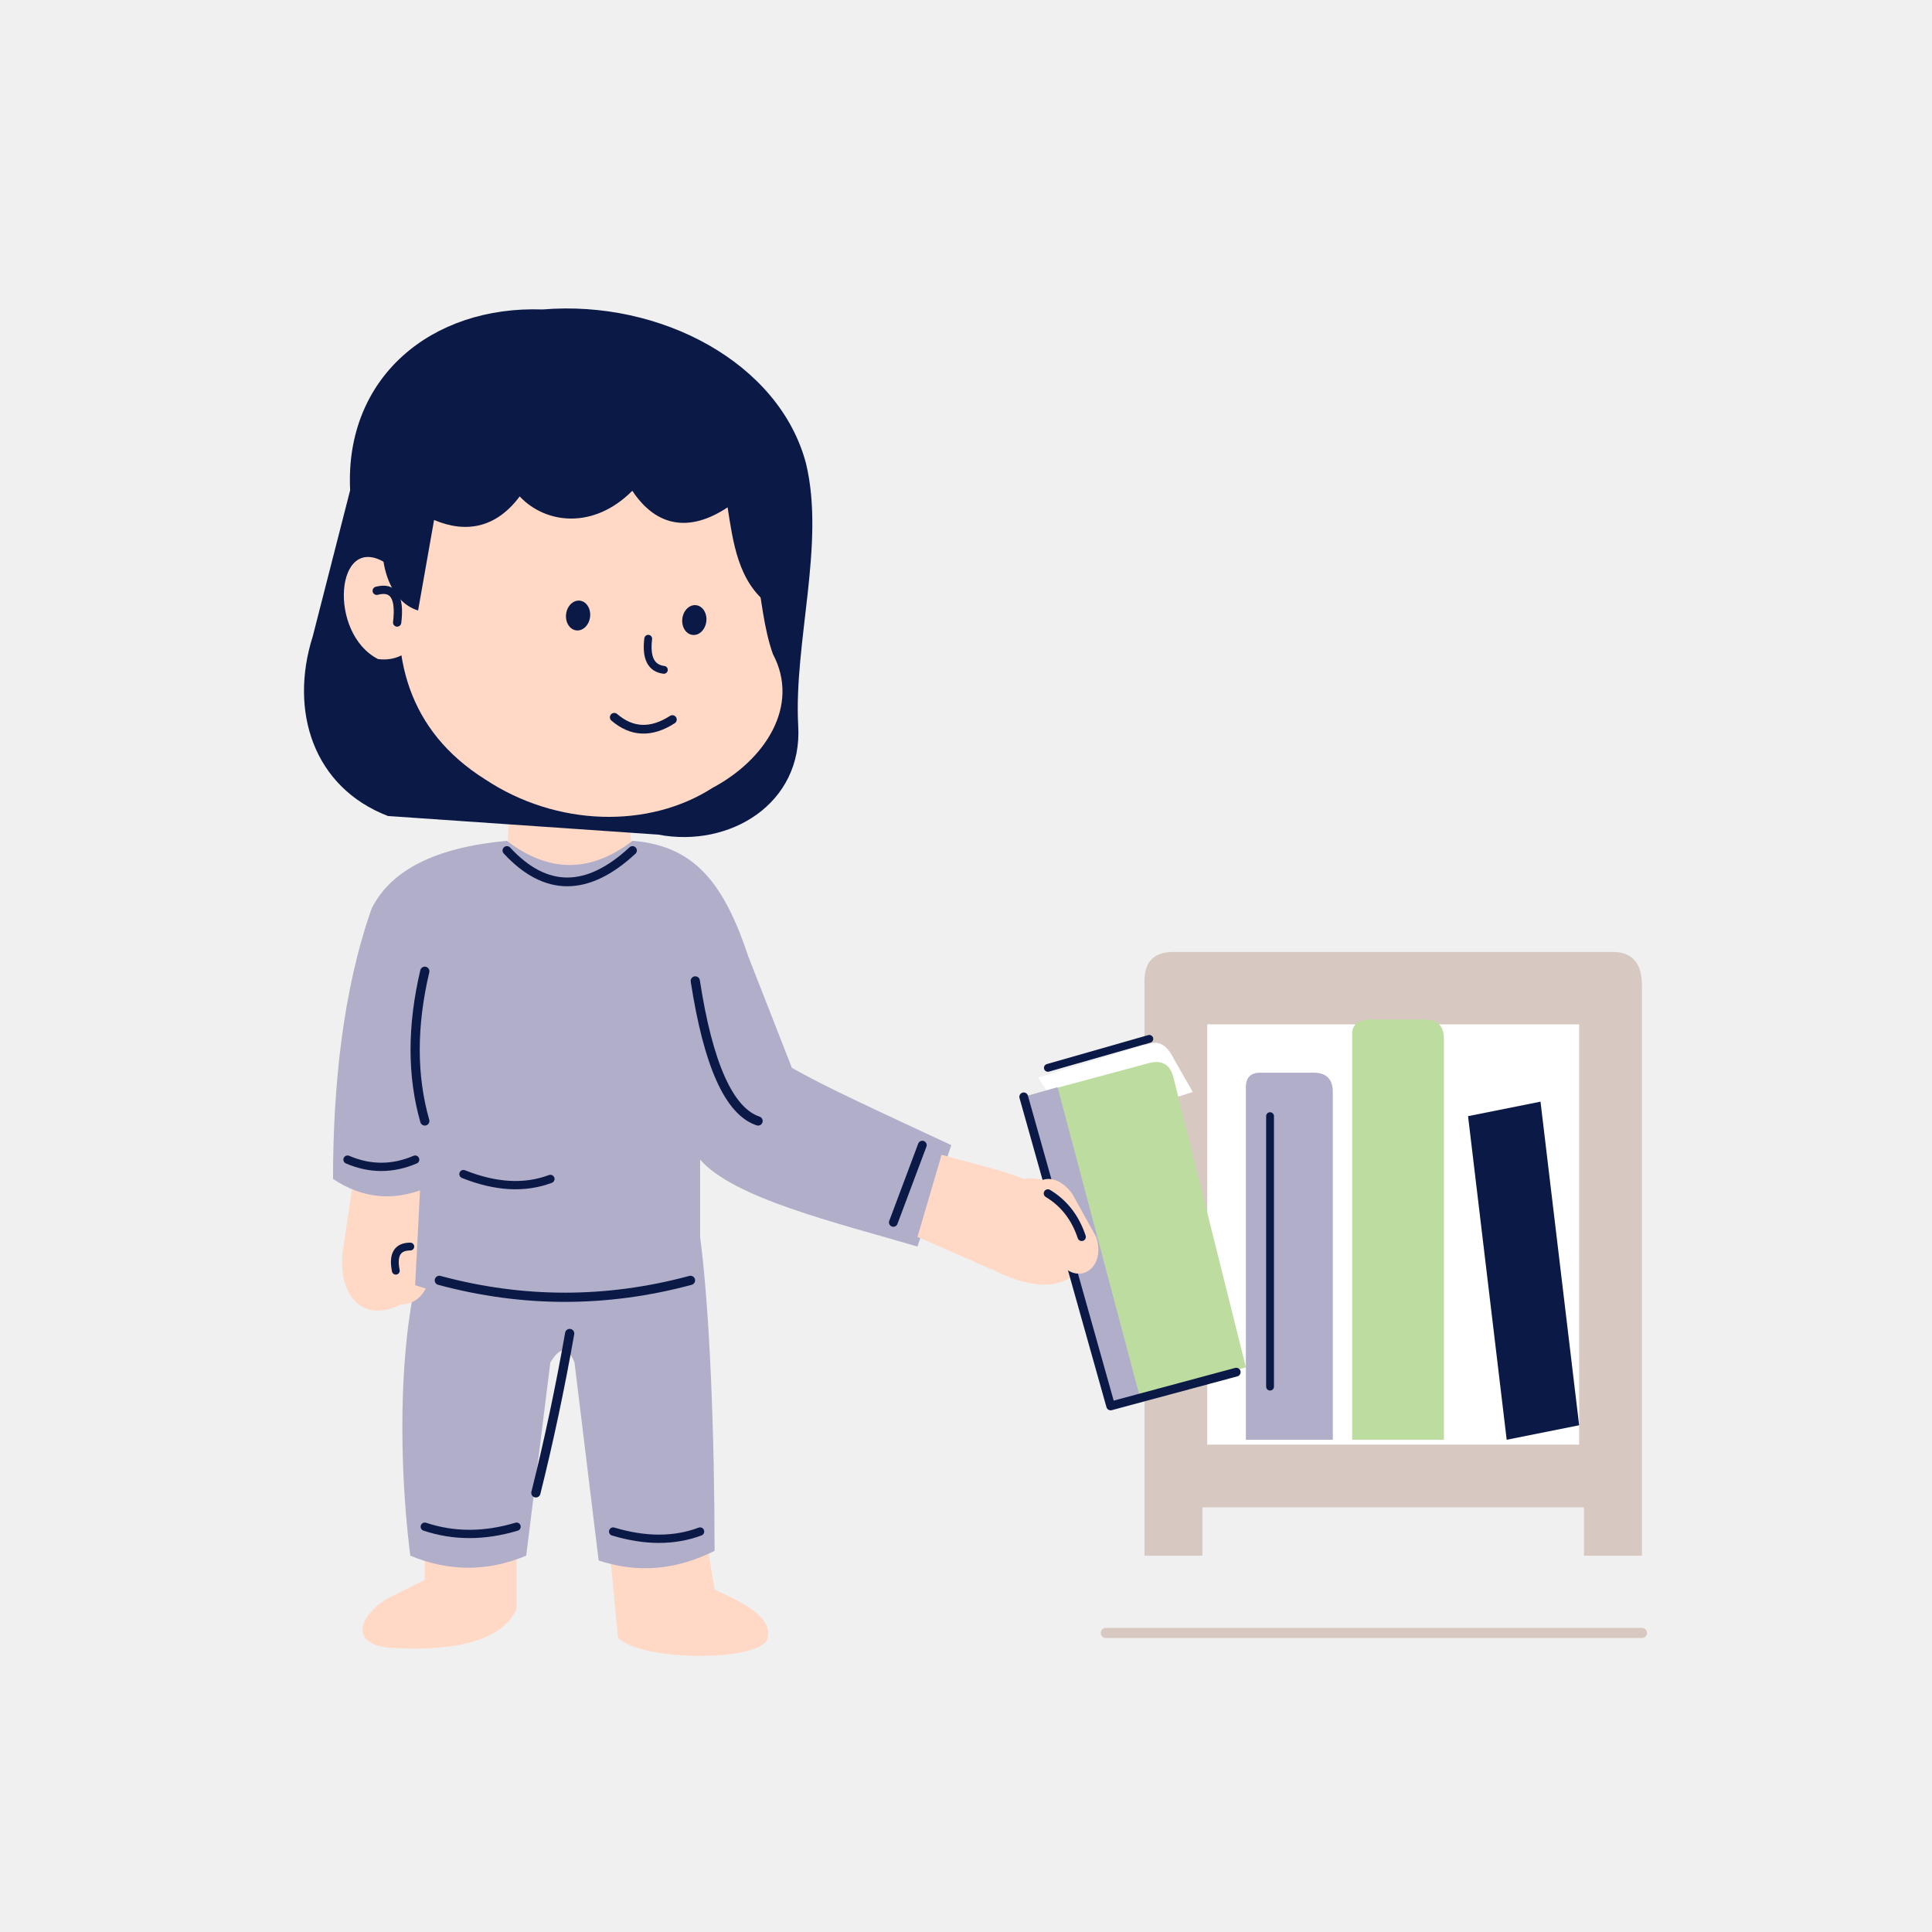
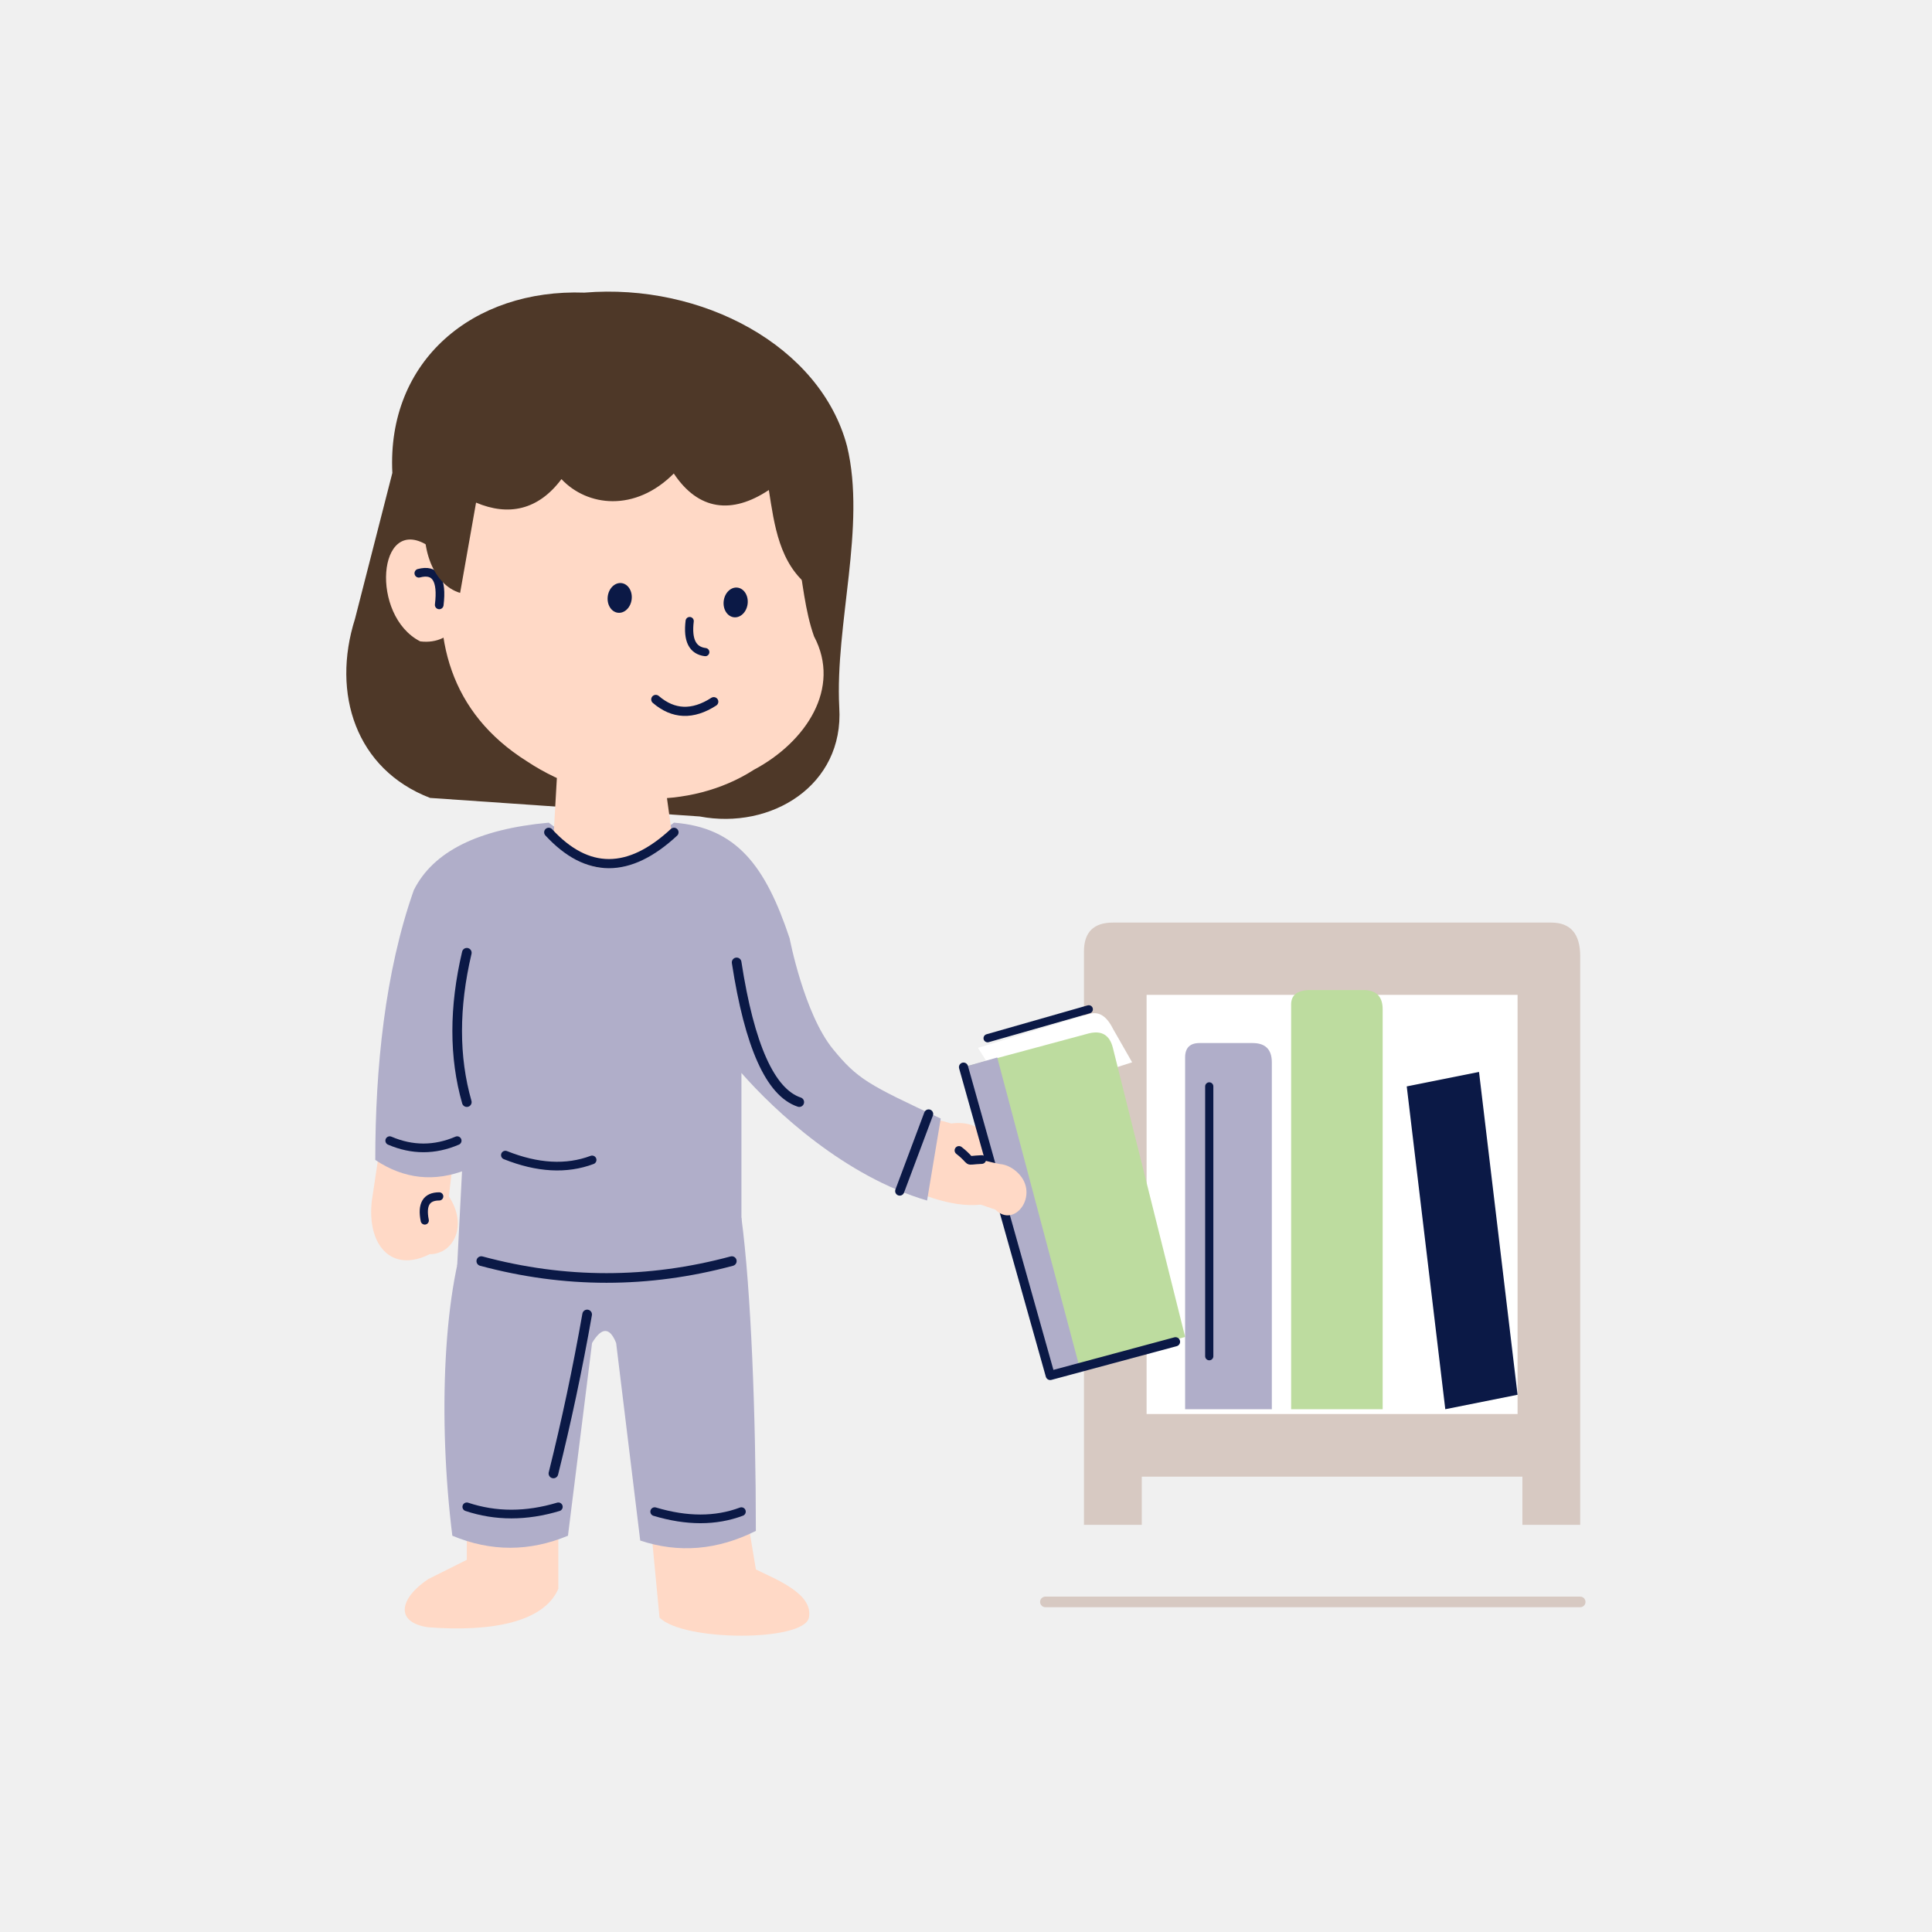
- <svg xmlns="http://www.w3.org/2000/svg" width="222" height="222" viewBox="0 0 222 222" fill="none">
-   <path d="M127.064 187.638H188.669" stroke-width="1.163" stroke-linecap="round" stroke-linejoin="round" stroke="#D7C9C2" />
-   <path d="M131.506 112.713C131.506 110.493 132.616 109.383 134.836 109.383H185.341C187.561 109.383 188.671 110.678 188.671 113.268V178.758H182.011V173.208H138.166V178.758H131.506V112.713Z" fill="#D7C9C2" />
-   <path d="M138.721 117.708H181.456V165.993H138.721V117.708Z" fill="white" />
-   <path d="M143.159 124.923C143.159 123.813 143.714 123.258 144.824 123.258H150.929C152.409 123.258 153.149 123.998 153.149 125.478V165.438H143.159V124.923Z" fill="#B0AEC9" />
-   <path d="M155.371 118.818C155.371 117.708 156.111 117.153 157.591 117.153H163.696C165.176 117.153 165.916 117.893 165.916 119.373V165.438H155.371V118.818Z" fill="#BDDC9F" />
-   <path d="M168.689 128.253L177.014 126.588L181.454 163.773L173.129 165.438L168.689 128.253Z" fill="#0B1946" />
-   <path d="M145.938 128.253V159.333" stroke-width="0.899" stroke-linecap="round" stroke-linejoin="round" stroke="#0B1946" />
-   <path d="M48.813 175.427L59.358 176.537V184.862C57.693 188.747 51.588 189.857 44.373 189.302C40.488 188.747 41.043 185.972 44.373 183.752L48.813 181.532V175.427Z" fill="#FFD9C6" />
-   <path d="M69.903 176.537L81.003 175.982L82.113 182.642C84.333 183.752 88.773 185.417 88.218 188.192C87.663 190.967 73.788 190.967 71.013 188.192L69.903 176.537Z" fill="#FFD9C6" />
-   <path d="M49.364 142.128C59.354 143.608 69.714 143.608 80.444 142.128C81.554 150.453 82.109 164.883 82.109 178.203C77.669 180.423 73.229 180.793 68.789 179.313L66.014 156.558C65.274 154.708 64.349 154.708 63.239 156.558L60.464 178.758C56.024 180.608 51.584 180.608 47.144 178.758C45.479 165.438 46.034 149.898 49.364 142.128Z" fill="#B0AEC9" />
-   <path d="M65.461 153.227C64.351 159.517 63.056 165.622 61.576 171.542" stroke-width="1.057" stroke-linecap="round" stroke-linejoin="round" stroke="#0B1946" />
-   <path d="M48.811 175.428C52.141 176.538 55.656 176.538 59.356 175.428" stroke-width="0.952" stroke-linecap="round" stroke-linejoin="round" stroke="#0B1946" />
-   <path d="M70.454 175.983C74.153 177.093 77.484 177.093 80.444 175.983" stroke-width="0.952" stroke-linecap="round" stroke-linejoin="round" stroke="#0B1946" />
-   <path d="M58.8 88.848L58.245 98.283C62.315 103.093 67.125 102.908 72.675 97.728L71.565 89.958L58.8 88.848Z" fill="#FFD9C6" />
-   <path d="M41.041 132.693L49.366 133.803L48.256 143.238C50.476 146.568 48.811 149.898 46.036 149.898C41.596 152.118 38.821 148.788 39.376 143.793L41.041 132.693Z" fill="#FFD9C6" />
-   <path d="M47.146 143.238C45.666 143.238 45.111 144.163 45.481 146.013" stroke-width="0.899" stroke-linecap="round" stroke-linejoin="round" stroke="#0B1946" />
-   <path d="M58.248 96.618C63.058 100.318 67.868 100.318 72.678 96.618C79.893 97.173 83.223 101.613 85.998 109.938L90.993 122.703C94.878 124.923 100.983 127.698 109.308 131.583L105.423 143.238C95.988 140.463 84.333 137.688 80.448 133.248V146.568C72.678 151.008 57.693 151.008 47.703 147.678L48.813 126.033V136.578C45.113 138.058 41.598 137.688 38.268 135.468C38.268 124.923 39.378 113.823 42.708 104.388C44.928 99.948 50.108 97.358 58.248 96.618Z" fill="#B0AEC9" />
-   <path d="M58.248 97.728C62.688 102.538 67.498 102.538 72.678 97.728" stroke-width="1.004" stroke-linecap="round" stroke-linejoin="round" stroke="#0B1946" />
-   <path d="M48.813 111.603C47.333 117.893 47.333 123.628 48.813 128.808" stroke-width="1.057" stroke-linecap="round" stroke-linejoin="round" stroke="#0B1946" />
-   <path d="M79.893 112.713C81.373 122.333 83.778 127.698 87.108 128.808" stroke-width="1.057" stroke-linecap="round" stroke-linejoin="round" stroke="#0B1946" />
-   <path d="M105.981 131.583L102.651 140.463" stroke-width="1.004" stroke-linecap="round" stroke-linejoin="round" stroke="#0B1946" />
-   <path d="M39.933 133.248C42.523 134.358 45.113 134.358 47.703 133.248" stroke-width="0.952" stroke-linecap="round" stroke-linejoin="round" stroke="#0B1946" />
-   <path d="M50.48 147.123C60.1 149.713 69.721 149.713 79.341 147.123" stroke-width="1.057" stroke-linecap="round" stroke-linejoin="round" stroke="#0B1946" />
-   <path d="M53.255 134.913C56.956 136.393 60.285 136.578 63.245 135.468" stroke-width="0.952" stroke-linecap="round" stroke-linejoin="round" stroke="#0B1946" />
-   <path d="M108.195 132.693C112.08 133.803 114.855 134.358 117.63 135.468C120.96 134.913 122.625 137.688 122.625 141.018L124.29 145.458C122.07 148.788 117.63 147.678 114.3 146.013L105.42 142.128L108.195 132.693Z" fill="#FFD9C6" />
-   <path d="M40.235 56.328C39.587 43.388 49.55 35.105 62.355 35.559C75.914 34.428 89.561 41.696 92.615 53.254C94.838 62.474 91.214 73.771 91.717 83.339C92.287 92.355 83.831 97.468 75.635 95.903L44.584 93.767C36.041 90.482 33.2 81.745 35.934 73.134L40.235 56.328Z" fill="#0B1946" />
-   <path d="M49.321 55.207C55.777 48.171 72.37 49.649 83.262 56.578C87.679 61.594 86.732 69.306 88.81 75.153C91.99 81.135 87.873 87.339 81.891 90.519C74.604 95.216 64.002 95.033 55.729 89.544C46.906 83.987 44.615 75.318 46.384 65.47L49.321 55.207Z" fill="#FFD9C6" />
-   <path d="M44.248 64.649C38.526 61.151 37.657 72.787 43.446 75.734C47.302 76.207 49.428 72.554 48.249 68.495C47.417 66.157 46.383 65.471 44.248 64.649Z" fill="#FFD9C6" />
-   <path d="M43.287 67.886C45.213 67.377 45.996 68.592 45.635 71.53" stroke-width="0.952" stroke-linecap="round" stroke-linejoin="round" stroke="#0B1946" />
-   <path d="M40.929 59.769C41.799 48.133 49.627 39.029 61.881 39.415C75.44 38.284 87.23 47.001 88.699 57.806L88.381 69.509C84.795 66.832 84.235 62.29 83.606 58.299C79.344 61.13 75.488 60.657 72.657 56.395C68.192 60.88 62.683 60.203 59.716 57.043C57.039 60.629 53.599 61.324 49.878 59.749L48.042 70.148C44.805 69.191 43.142 64.514 44.302 59.624L40.929 59.769Z" fill="#0B1946" />
-   <path d="M66.216 72.435C66.976 72.528 67.687 71.84 67.803 70.896C67.918 69.953 67.396 69.113 66.635 69.02C65.875 68.926 65.164 69.615 65.048 70.558C64.933 71.501 65.455 72.342 66.216 72.435Z" fill="#0B1946" />
-   <path d="M79.573 72.957C80.333 73.05 81.044 72.361 81.16 71.418C81.275 70.475 80.753 69.635 79.992 69.541C79.232 69.448 78.521 70.137 78.405 71.08C78.29 72.023 78.812 72.863 79.573 72.957Z" fill="#0B1946" />
-   <path d="M74.485 73.395C74.214 75.598 74.814 76.79 76.283 76.97" stroke-width="0.899" stroke-linecap="round" stroke-linejoin="round" stroke="#0B1946" />
-   <path d="M70.582 82.421C72.605 84.16 74.831 84.247 77.26 82.682" stroke-width="1.004" stroke-linecap="round" stroke-linejoin="round" stroke="#0B1946" />
-   <path d="M119.297 123.813L132.062 119.928C133.172 119.558 134.097 120.113 134.837 121.593L137.057 125.478L123.182 129.918L119.297 123.813Z" fill="white" />
-   <path d="M117.632 126.032L132.062 122.147C133.542 121.777 134.467 122.332 134.837 123.812L143.162 157.112L127.622 161.552L117.632 126.032Z" fill="#BDDC9F" />
-   <path d="M117.632 126.033L121.517 124.923L130.952 160.443L127.622 161.553L117.632 126.033Z" fill="#B0AEC9" />
-   <path d="M117.632 126.033L127.622 161.553L142.052 157.668" stroke-width="1.004" stroke-linecap="round" stroke-linejoin="round" stroke="#0B1946" />
-   <path d="M120.409 122.703L132.064 119.373" stroke-width="0.899" stroke-linecap="round" stroke-linejoin="round" stroke="#0B1946" />
-   <path d="M118.187 137.133C119.297 134.913 121.517 134.913 123.182 137.133L125.957 142.128C127.067 145.458 124.292 147.678 122.072 145.458L118.742 141.573L118.187 137.133Z" fill="#FFD9C6" />
-   <path d="M120.409 137.133C122.259 138.243 123.554 139.908 124.294 142.128" stroke-width="0.952" stroke-linecap="round" stroke-linejoin="round" stroke="#0B1946" />
+ <svg xmlns="http://www.w3.org/2000/svg" width="212" height="212" viewBox="0 0 212 212" fill="none">
+   <path d="M100.728 122.737C104.434 123.556 101.727 122.465 104.375 123.283C107.551 122.874 109.139 124.92 109.139 127.375L110.727 130.648C108.609 133.102 104.375 132.284 101.198 131.057L98.728 128.737L100.728 122.737Z" fill="#FFD9C6" />
+   <path d="M114.713 175.78H173.396" stroke-width="1.163" stroke-linecap="round" stroke-linejoin="round" stroke="#D7C9C2" />
+   <path d="M118.944 104.409C118.944 102.294 120.001 101.237 122.116 101.237H170.225C172.34 101.237 173.397 102.47 173.397 104.938V167.321H167.053V162.035H125.288V167.321H118.944V104.409Z" fill="#D7C9C2" />
+   <path d="M125.817 109.167H166.525V155.162H125.817V109.167Z" fill="white" />
+   <path d="M130.043 116.04C130.043 114.983 130.572 114.454 131.629 114.454H137.445C138.854 114.454 139.559 115.159 139.559 116.569V154.633H130.043V116.04Z" fill="#B0AEC9" />
+   <path d="M141.676 110.224C141.676 109.167 142.381 108.638 143.791 108.638H149.606C151.016 108.638 151.721 109.343 151.721 110.753V154.633H141.676V110.224Z" fill="#BDDC9F" />
+   <path d="M154.363 119.212L162.294 117.626L166.523 153.047L158.593 154.633L154.363 119.212Z" fill="#0B1946" />
+   <path d="M132.692 119.212V148.818" stroke-width="0.899" stroke-linecap="round" stroke-linejoin="round" stroke="#0B1946" />
+   <path d="M51.224 165.345L61.268 166.402V174.332C59.682 178.033 53.867 179.09 46.994 178.562C43.294 178.033 43.822 175.39 46.994 173.275L51.224 171.16V165.345Z" fill="#FFD9C6" />
+   <path d="M71.314 166.401L81.887 165.872L82.944 172.217C85.059 173.274 89.288 174.86 88.76 177.503C88.231 180.147 75.014 180.147 72.371 177.503L71.314 166.401Z" fill="#FFD9C6" />
+   <path d="M51.749 133.623C61.266 135.033 71.134 135.033 81.355 133.623C82.413 141.553 82.941 155.299 82.941 167.987C78.712 170.102 74.483 170.454 70.253 169.045L67.61 147.369C66.905 145.607 66.024 145.607 64.966 147.369L62.323 168.516C58.093 170.278 53.864 170.278 49.635 168.516C48.049 155.828 48.577 141.025 51.749 133.623Z" fill="#B0AEC9" />
+   <path d="M64.428 144.237C63.371 150.228 62.137 156.044 60.727 161.683" stroke-width="1.057" stroke-linecap="round" stroke-linejoin="round" stroke="#0B1946" />
+   <path d="M51.222 165.345C54.394 166.402 57.742 166.402 61.267 165.345" stroke-width="0.952" stroke-linecap="round" stroke-linejoin="round" stroke="#0B1946" />
+   <path d="M71.839 165.873C75.363 166.93 78.535 166.93 81.355 165.873" stroke-width="0.952" stroke-linecap="round" stroke-linejoin="round" stroke="#0B1946" />
+   <path d="M42.381 121.237L50.311 122.295L49.254 131.282C51.368 134.454 49.782 137.626 47.139 137.626C42.909 139.741 40.266 136.569 40.795 131.811L42.381 121.237Z" fill="#FFD9C6" />
+   <path d="M48.195 131.282C46.785 131.282 46.256 132.163 46.609 133.925" stroke-width="0.899" stroke-linecap="round" stroke-linejoin="round" stroke="#0B1946" />
+   <path d="M60.211 90.272C64.793 93.797 69.375 93.797 73.957 90.272C80.829 90.801 84.001 95.031 86.645 102.96C86.645 102.96 88.228 111.237 91.403 115.12C94.101 118.42 95.297 119.036 103.228 122.737L101.728 131.737C92.74 129.094 85.059 121.966 81.358 117.737V137.853C73.957 142.082 59.682 142.082 50.166 138.91L51.224 118.292V128.337C47.699 129.747 44.351 129.394 41.179 127.28C41.179 117.235 42.236 106.661 45.408 97.674C47.523 93.445 52.457 90.977 60.211 90.272Z" fill="#B0AEC9" />
+   <path d="M51.224 104.547C49.815 110.538 49.815 116.001 51.224 120.936" stroke-width="1.057" stroke-linecap="round" stroke-linejoin="round" stroke="#0B1946" />
+   <path d="M80.831 105.604C82.241 114.768 84.532 119.878 87.704 120.936" stroke-width="1.057" stroke-linecap="round" stroke-linejoin="round" stroke="#0B1946" />
+   <path d="M101.899 122.237L98.728 130.695" stroke-width="1.004" stroke-linecap="round" stroke-linejoin="round" stroke="#0B1946" />
+   <path d="M42.765 125.165C45.232 126.222 47.699 126.222 50.166 125.165" stroke-width="0.952" stroke-linecap="round" stroke-linejoin="round" stroke="#0B1946" />
+   <path d="M52.812 138.381C61.975 140.849 71.139 140.849 80.303 138.381" stroke-width="1.057" stroke-linecap="round" stroke-linejoin="round" stroke="#0B1946" />
+   <path d="M55.456 126.751C58.981 128.161 62.153 128.337 64.972 127.279" stroke-width="0.952" stroke-linecap="round" stroke-linejoin="round" stroke="#0B1946" />
+   <path d="M43.053 51.894C42.436 39.567 51.927 31.678 64.124 32.11C77.04 31.033 90.039 37.955 92.948 48.965C95.066 57.748 91.614 68.509 92.093 77.623C92.636 86.212 84.581 91.082 76.775 89.591L47.196 87.557C39.058 84.428 36.351 76.106 38.956 67.903L43.053 51.894Z" fill="#4E3828" />
+   <path d="M51.707 50.825C57.856 44.123 73.663 45.531 84.038 52.132C88.245 56.909 87.343 64.256 89.323 69.825C92.351 75.524 88.43 81.434 82.731 84.463C75.79 88.937 65.692 88.762 57.811 83.533C49.406 78.24 47.224 69.983 48.909 60.602L51.707 50.825Z" fill="#FFD9C6" />
+   <path d="M46.875 59.82C41.425 56.487 40.597 67.571 46.111 70.379C49.784 70.83 51.81 67.35 50.686 63.484C49.895 61.256 48.91 60.602 46.875 59.82Z" fill="#FFD9C6" />
+   <path d="M45.959 62.903C47.795 62.418 48.54 63.575 48.197 66.374" stroke-width="0.952" stroke-linecap="round" stroke-linejoin="round" stroke="#0B1946" />
+   <path d="M43.713 55.171C44.541 44.087 51.998 35.415 63.671 35.783C76.587 34.705 87.818 43.009 89.218 53.301L88.914 64.449C85.499 61.899 84.965 57.573 84.366 53.77C80.306 56.468 76.633 56.017 73.936 51.957C69.683 56.229 64.435 55.584 61.609 52.574C59.059 55.99 55.782 56.653 52.238 55.152L50.489 65.058C47.405 64.146 45.821 59.691 46.926 55.033L43.713 55.171Z" fill="#4E3828" />
+   <path d="M67.8 67.237C68.525 67.326 69.202 66.67 69.312 65.771C69.422 64.873 68.924 64.073 68.2 63.984C67.475 63.895 66.799 64.551 66.688 65.449C66.578 66.348 67.076 67.148 67.8 67.237Z" fill="#0B1946" />
+   <path d="M80.525 67.733C81.249 67.822 81.926 67.166 82.037 66.267C82.147 65.369 81.649 64.569 80.924 64.48C80.2 64.391 79.523 65.047 79.413 65.945C79.302 66.844 79.8 67.644 80.525 67.733Z" fill="#0B1946" />
+   <path d="M75.679 68.15C75.421 70.249 75.992 71.385 77.391 71.556" stroke-width="0.899" stroke-linecap="round" stroke-linejoin="round" stroke="#0B1946" />
+   <path d="M71.96 76.749C73.887 78.406 76.008 78.489 78.321 76.997" stroke-width="1.004" stroke-linecap="round" stroke-linejoin="round" stroke="#0B1946" />
+   <path d="M107.313 114.982L119.472 111.282C120.53 110.929 121.411 111.458 122.116 112.868L124.23 116.568L111.013 120.798L107.313 114.982Z" fill="white" />
+   <path d="M105.728 117.097L119.473 113.396C120.883 113.044 121.764 113.572 122.117 114.982L130.047 146.703L115.244 150.932L105.728 117.097Z" fill="#BDDC9F" />
+   <path d="M105.728 117.097L109.428 116.04L118.416 149.875L115.244 150.932L105.728 117.097Z" fill="#B0AEC9" />
+   <path d="M105.728 117.097L115.244 150.932L128.99 147.232" stroke-width="1.004" stroke-linecap="round" stroke-linejoin="round" stroke="#0B1946" />
+   <path d="M108.371 113.925L119.473 110.753" stroke-width="0.899" stroke-linecap="round" stroke-linejoin="round" stroke="#0B1946" />
+   <path d="M106.256 127.671C108.728 127.237 107.228 127.237 109.728 127.737C109.728 127.737 110.728 127.737 111.728 128.737C114.091 131.102 111.342 134.851 109.228 132.737L106.785 131.9L106.256 127.671Z" fill="#FFD9C6" />
+   <path d="M107.728 127.237C105.673 127.326 106.981 127.614 105.228 126.237" stroke-width="0.952" stroke-linecap="round" stroke-linejoin="round" stroke="#0B1946" />
+   <path d="M61.228 83.237L60.727 92.008C64.394 96.479 68.728 96.307 73.728 91.492L72.728 84.269L61.228 83.237Z" fill="#FFD9C6" />
+   <path d="M60.212 91.33C64.441 95.912 69.023 95.912 73.957 91.33" stroke-width="1.004" stroke-linecap="round" stroke-linejoin="round" stroke="#0B1946" />
</svg>
